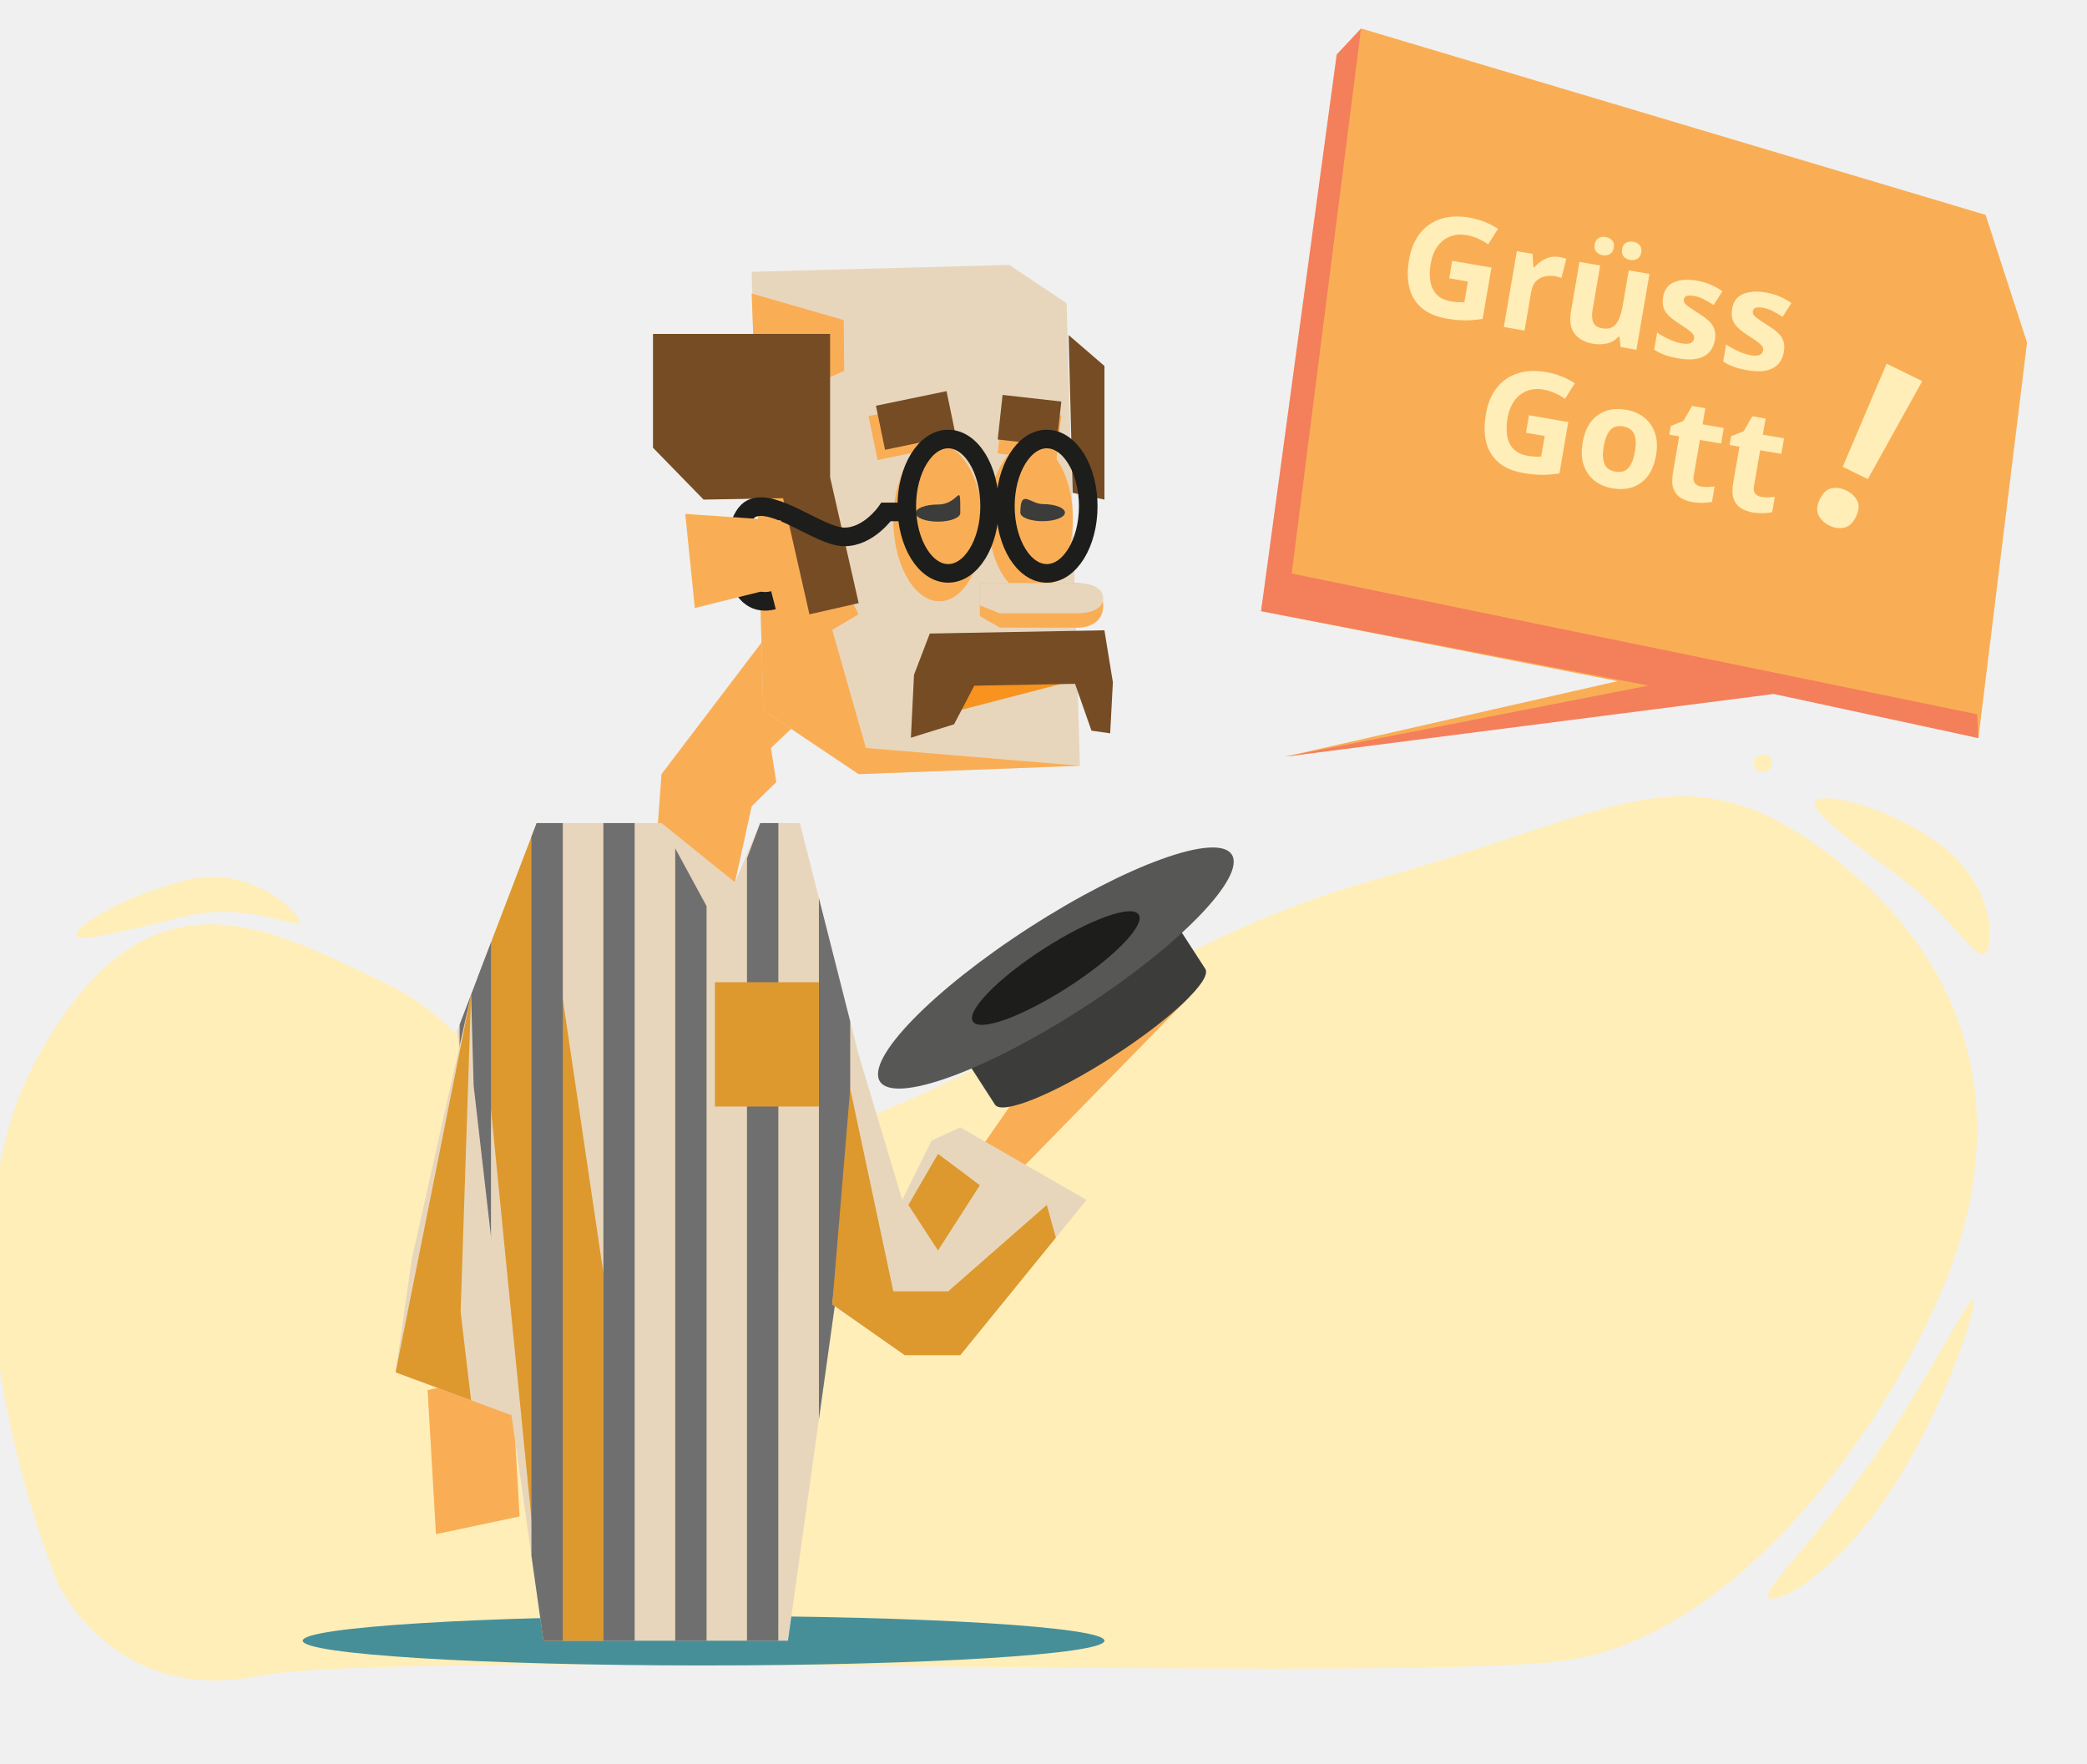
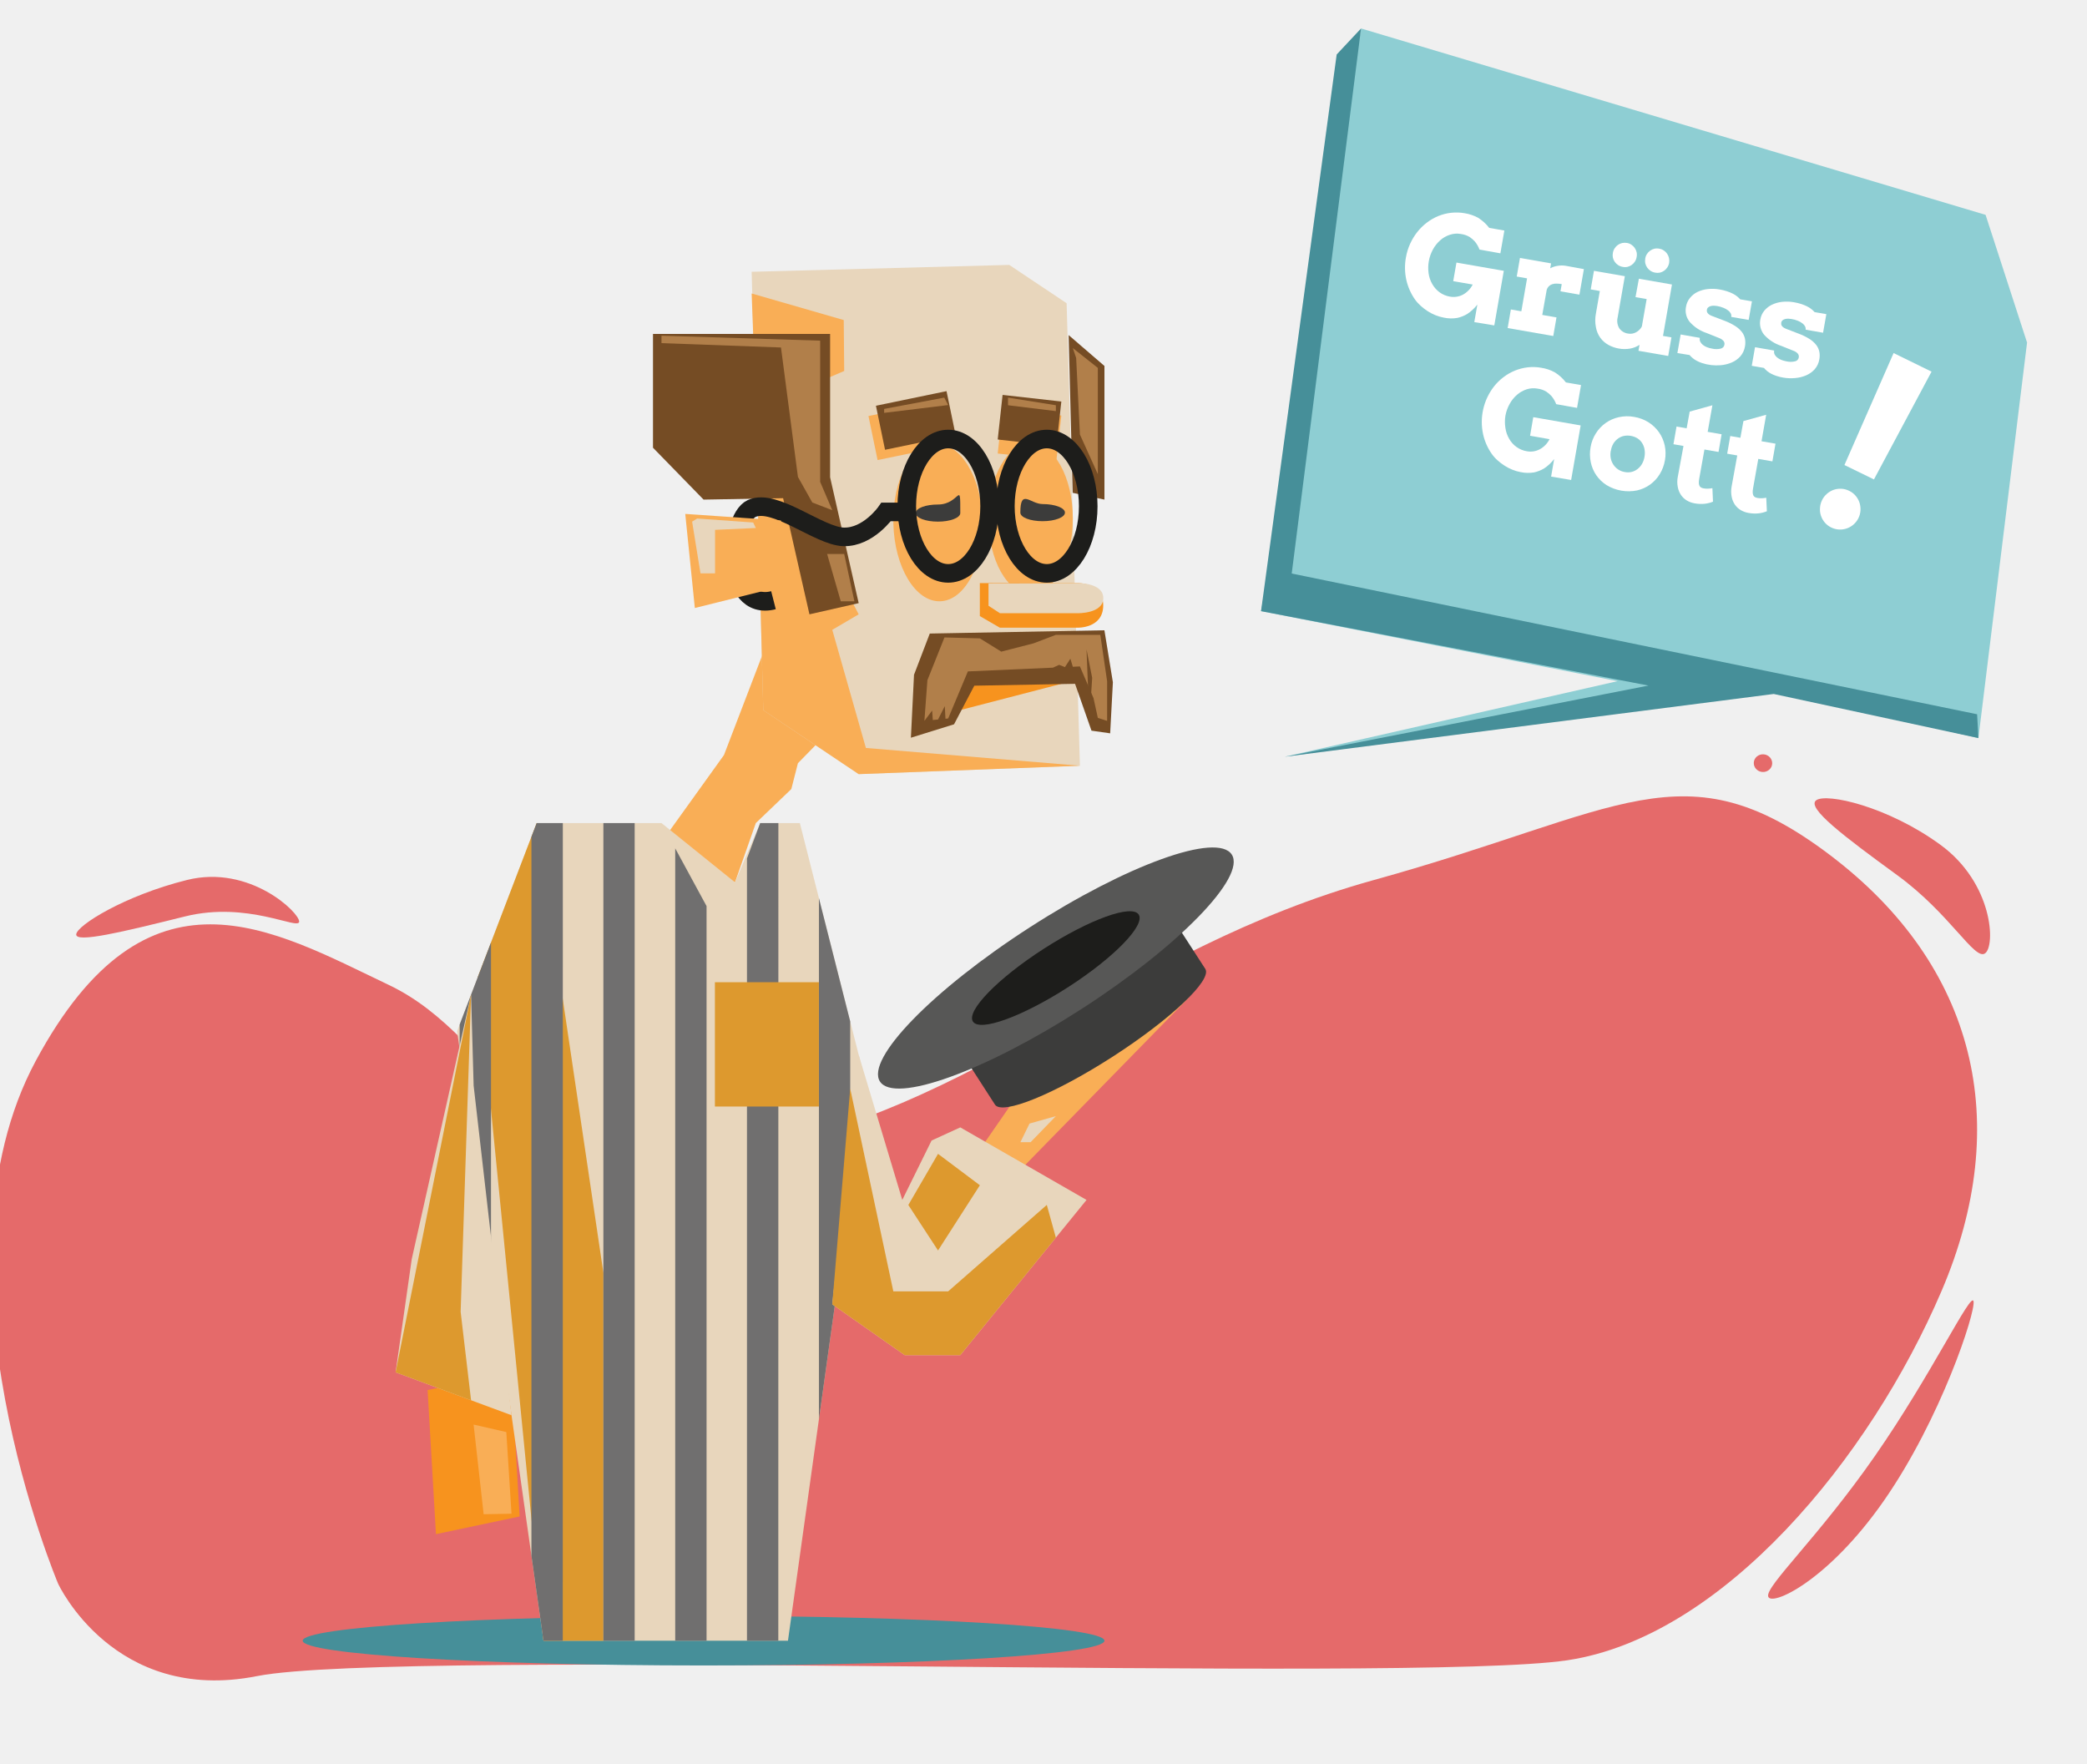
<svg xmlns="http://www.w3.org/2000/svg" viewBox="0 0 561.58 474.43">
  <defs>
-     <style>.cls-1,.cls-16{fill:none;}.cls-2,.cls-4,.cls-5{fill:#ffeeb8;}.cls-3{fill:#f9ae56;}.cls-4{font-size:37.74px;}.cls-4,.cls-5{font-family:Arvo-Bold, Arvo;font-weight:700;}.cls-5{font-size:63.02px;}.cls-6{fill:#f47f5b;}.cls-7{fill:#e8d6bc;}.cls-8{fill:#754c24;}.cls-9{fill:#3c3c3b;}.cls-10{fill:#468f99;}.cls-11{fill:#dd992e;}.cls-12{clip-path:url(#clip-path);}.cls-13{fill:#706f6f;}.cls-14{fill:#575756;}.cls-15{fill:#1d1d1b;}.cls-16{stroke:#1d1d1b;stroke-miterlimit:10;stroke-width:5px;}.cls-17{fill:#f7931e;}</style>
+     <style>
+       .cls-1, .cls-16 {
+         fill: none;
+       }
+ 
+       .cls-2 {
+         fill: #e56a6a;
+       }
+ 
+       .cls-3 {
+         fill: #8eced3;
+       }
+ 
+       .cls-4 {
+         fill: #fff;
+       }
+ 
+       .cls-5 {
+         fill: #468f99;
+       }
+ 
+       .cls-6 {
+         fill: #f9ae56;
+       }
+ 
+       .cls-7 {
+         fill: #f7931e;
+       }
+ 
+       .cls-8 {
+         fill: #e8d6bc;
+       }
+ 
+       .cls-9 {
+         fill: #754c24;
+       }
+ 
+       .cls-10 {
+         fill: #3c3c3b;
+       }
+ 
+       .cls-11 {
+         fill: #dd992e;
+       }
+ 
+       .cls-12 {
+         clip-path: url(#clip-path);
+       }
+ 
+       .cls-13 {
+         fill: #706f6f;
+       }
+ 
+       .cls-14 {
+         fill: #575756;
+       }
+ 
+       .cls-15 {
+         fill: #1d1d1b;
+       }
+ 
+       .cls-16 {
+         stroke: #1d1d1b;
+         stroke-miterlimit: 10;
+         stroke-width: 5px;
+       }
+ 
+       .cls-17 {
+         fill: #b17f4a;
+       }
+     </style>
    <clipPath id="clip-path">
      <polygon class="cls-1" points="212.03 441.47 146.24 441.47 123 277.47 144.41 221.47 178 221.47 193.74 250.47 204.55 221.47 215.23 221.47 233 291.47 212.03 441.47" />
    </clipPath>
  </defs>
  <g id="Bcakground">
    <path class="cls-2" d="M534.14,256.53c-2.8,2-9.38-10.65-23.57-21s-24.65-18.22-21.84-20.21,19.23,1.64,33.42,12S537,254.54,534.14,256.53Z" />
    <path class="cls-2" d="M80.5,248c-.12,2.38-13.86-5.6-30.71-1.41s-29.41,7.21-29.28,4.83,13-10.47,29.85-14.65S80.63,245.58,80.5,248Z" />
    <path class="cls-2" d="M475.78,429.53c-.6-2.89,13.48-15.85,28.74-37.77s25.93-44.51,26.53-41.61-8.82,31.66-24.08,53.59S476.38,432.43,475.78,429.53Z" />
    <ellipse class="cls-2" cx="474.41" cy="205.36" rx="2.38" ry="2.48" transform="translate(231.41 661.63) rotate(-85.37)" />
  </g>
  <g id="Ebene_8" data-name="Ebene 8">
    <path class="cls-2" d="M69.14,451c-38.52,7.61-53.5-24.87-53.5-24.87s-36-85-6-140.71S73.18,250.06,104.58,265s34.93,54.15,96,44.36S303,255.24,369.66,236.8s83.52-36.45,122.8-6.7,49.34,72,30,117.23-58.93,93.13-100.68,99.4S107.66,443.42,69.14,451Z" />
  </g>
  <g id="Ebene_16" data-name="Ebene 16">
    <polygon class="cls-3" points="545.45 92.18 534.29 57.81 366.24 7.66 339.33 164.44 435.26 183.28 345.75 203.61 474.41 185.32 532.36 198.6 545.45 92.18" />
-     <text class="cls-4" transform="matrix(0.99, 0.17, -0.17, 0.99, 374.7, 82.84)">Grüss</text>
-     <text class="cls-4" transform="matrix(0.99, 0.17, -0.17, 0.99, 395.37, 124.4)">Gott</text>
-     <text class="cls-5" transform="matrix(0.9, 0.44, -0.44, 0.9, 484.51, 136.72)">!</text>
-     <polygon class="cls-6" points="366.24 7.66 347.58 154.32 532.01 192.19 532.36 198.6 477.28 186.73 345.75 203.61 443.58 184.47 339.33 164.44 359.68 14.66 366.24 7.66" />
-     <polygon class="cls-3" points="197.78 237.41 176.51 228.65 178 208.3 207.95 168.9 220.69 188.73 207.45 201.26 208.89 210.44 202.26 216.97 197.78 237.41" />
-     <polygon class="cls-3" points="139.82 408.04 117.31 412.8 115.06 374.03 137.57 369.26 139.82 408.04" />
-     <polygon class="cls-3" points="270.53 318.92 260.44 313.98 282.53 282.05 319.9 268.42 270.53 318.92" />
-     <polygon class="cls-7" points="290.59 206.04 231.06 208.3 205.39 191.09 202.26 73.13 271.58 71.28 287.01 81.59 290.59 206.04" />
-     <polygon class="cls-3" points="290.59 206.04 231.06 208.3 205.39 191.09 203.78 130.65 212.93 130.65 231.06 165.3 223.95 169.47 233 201.26 290.59 206.04" />
-     <polygon class="cls-3" points="227.16 99.82 203.42 110.03 202.26 78.97 227.04 86.12 227.16 99.82" />
-     <polygon class="cls-8" points="231.06 162.29 223.37 128.43 223.37 89.86 175.71 89.86 175.71 120.47 189.32 134.43 210.72 134.05 217.81 165.3 231.06 162.29" />
-     <polygon class="cls-8" points="297.19 134.43 288.64 132.61 287.55 90.16 297.19 98.47 297.19 134.43" />
-     <path class="cls-3" d="M264.44,140.28c.29,11.71-4.85,21.35-11.49,21.51s-12.27-9.19-12.56-20.9,4.85-21.35,11.49-21.51S264.14,128.57,264.44,140.28Z" />
-     <ellipse class="cls-3" cx="277.33" cy="139.52" rx="11.35" ry="20.24" />
-     <path class="cls-9" d="M258.4,138.05c0,1.27-2.68,2.31-6,2.31s-6-1-6-2.31,2.68-2.3,6-2.3C258.39,135.75,258.4,128.78,258.4,138.05Z" />
-     <path class="cls-9" d="M286.56,137.93c0,1.27-2.69,2.31-6,2.31s-6-1-6-2.31c0-6.61,2.68-2.3,6-2.3S286.56,136.66,286.56,137.93Z" />
-     <path class="cls-10" d="M297.19,441.47c0,3.68-48.29,6.66-107.87,6.66s-107.87-3-107.87-6.66,48.3-6.67,107.87-6.67S297.19,437.78,297.19,441.47Z" />
-     <polygon class="cls-7" points="212.03 441.47 146.24 441.47 123 277.47 144.41 221.47 178 221.47 197.78 237.41 204.55 221.47 215.23 221.47 233 291.47 212.03 441.47" />
+     <g>
+       <path class="cls-4" d="M396.71,86.67l.83-4.72a11.41,11.41,0,0,1-2.71,2.52,8.85,8.85,0,0,1-2.68,1.07,9.46,9.46,0,0,1-3.72-.09,11.76,11.76,0,0,1-2.2-.65,13,13,0,0,1-2.06-1.07,14.94,14.94,0,0,1-1.87-1.43,10.48,10.48,0,0,1-1.58-1.76,15.07,15.07,0,0,1-2.31-5.26,15.42,15.42,0,0,1-.1-6,15.26,15.26,0,0,1,1.13-3.68,15.67,15.67,0,0,1,1.92-3.16,14.2,14.2,0,0,1,2.56-2.52A13.59,13.59,0,0,1,387,58.14a12.9,12.9,0,0,1,7.1-.77,11.3,11.3,0,0,1,3.63,1.22,11.72,11.72,0,0,1,3,2.73l4.07.71-1.07,6.13-5.61-1A7.83,7.83,0,0,0,396.88,65a7.72,7.72,0,0,0-1.43-1.24,6.28,6.28,0,0,0-2.34-.8,6,6,0,0,0-2.95.2,7.21,7.21,0,0,0-2.58,1.46,9.2,9.2,0,0,0-2,2.5,10.38,10.38,0,0,0-1.17,6.39,8,8,0,0,0,1,2.94,7.08,7.08,0,0,0,2,2.23,6.57,6.57,0,0,0,2.72,1.13,5.4,5.4,0,0,0,3.55-.54,6.32,6.32,0,0,0,2.6-2.71l-5.24-.91.87-5,12.74,2.22-2.56,14.69Z" />
+       <path class="cls-4" d="M425,79.28l-5.1-.89.34-1.94a7.87,7.87,0,0,0-1.38-.14,3.42,3.42,0,0,0-1.14.15,2.27,2.27,0,0,0-.89.51,2.59,2.59,0,0,0-.63,1L415,84.74l3.83.67-.87,5-12.27-2.14.86-5,2.82.49,1.54-8.86-2.78-.49.87-5,8.37,1.46-.23,1.32a6,6,0,0,1,2-.66,6.45,6.45,0,0,1,2.23,0l2.47.45,2.36.43Z" />
+       <path class="cls-4" d="M441,75l8.9,1.55-2.41,13.84,2.27.39-.87,5-8-1.39.28-1.6a6.76,6.76,0,0,1-2.49,1,8.78,8.78,0,0,1-3.06,0,9,9,0,0,1-2.85-1,6.66,6.66,0,0,1-2.15-1.9A6.9,6.9,0,0,1,429.43,88a9.48,9.48,0,0,1,0-3.6l1.06-6.1-2.45-.43.87-5,8.31,1.45-1.93,11.07a3.84,3.84,0,0,0,.47,3,3.51,3.51,0,0,0,2.34,1.37,3.21,3.21,0,0,0,2.1-.33,3.72,3.72,0,0,0,1.6-1.59l1.29-7.37-3-.52ZM434,68.06a3.16,3.16,0,0,1,.46-1.22,3.29,3.29,0,0,1,.86-.92,3.23,3.23,0,0,1,2.47-.55,2.89,2.89,0,0,1,1.19.47,3.24,3.24,0,0,1,.9.87,3.45,3.45,0,0,1,.51,1.16,3.16,3.16,0,0,1,0,1.3,3,3,0,0,1-.47,1.22,3.26,3.26,0,0,1-2,1.42,3.06,3.06,0,0,1-1.28,0,3.17,3.17,0,0,1-1.23-.48,3.25,3.25,0,0,1-.9-.87,3.1,3.1,0,0,1-.51-1.14A3.34,3.34,0,0,1,434,68.06Zm8.69,1.51a3.25,3.25,0,0,1,.48-1.22,3.28,3.28,0,0,1,.87-.91,3.12,3.12,0,0,1,1.14-.52,3.3,3.3,0,0,1,1.33,0,3,3,0,0,1,1.19.47,3.07,3.07,0,0,1,.89.87,3.37,3.37,0,0,1,.55,2.46,3.18,3.18,0,0,1-.48,1.22,3.15,3.15,0,0,1-.87.91,3.31,3.31,0,0,1-1.13.51,3.24,3.24,0,0,1-1.28,0,3.28,3.28,0,0,1-1.24-.48,3.39,3.39,0,0,1-.9-.87,3.27,3.27,0,0,1-.51-1.14A3.21,3.21,0,0,1,442.73,69.57Z" />
+       <path class="cls-4" d="M465.75,84.39a2.38,2.38,0,0,0-.71-.84,5,5,0,0,0-1.25-.71,7.89,7.89,0,0,0-1.75-.5,6.88,6.88,0,0,0-.83-.08,3.36,3.36,0,0,0-.85.09,1.72,1.72,0,0,0-.69.34,1,1,0,0,0-.37.67,1.25,1.25,0,0,0,0,.43.85.85,0,0,0,.18.42,1.64,1.64,0,0,0,.44.43,3.13,3.13,0,0,0,.78.39l3.3,1.26a15.47,15.47,0,0,1,2.94,1.45,7.21,7.21,0,0,1,1.8,1.62,4.51,4.51,0,0,1,.81,1.81,5.49,5.49,0,0,1,0,2,5.36,5.36,0,0,1-1.24,2.7A6.55,6.55,0,0,1,466,97.53a9.53,9.53,0,0,1-3,.74,12.54,12.54,0,0,1-5-.58,8.3,8.3,0,0,1-1.43-.61,6.06,6.06,0,0,1-1.09-.72,6.59,6.59,0,0,1-.84-.83L451.36,95l.88-5,5.14.9,0,.11a1.53,1.53,0,0,0,.17,1,2.62,2.62,0,0,0,.69.81,4.5,4.5,0,0,0,1.06.6,6.11,6.11,0,0,0,1.32.37,5.08,5.08,0,0,0,2.46,0,1.28,1.28,0,0,0,.93-1,1.25,1.25,0,0,0-.2-1,2.81,2.81,0,0,0-1.19-.82l-3.36-1.35a10.47,10.47,0,0,1-4.58-3,4.89,4.89,0,0,1-1-4.09,5,5,0,0,1,1.07-2.37,6,6,0,0,1,2-1.6,8.51,8.51,0,0,1,2.77-.78,10.84,10.84,0,0,1,3.2.11,12.34,12.34,0,0,1,2,.49,10.69,10.69,0,0,1,1.54.63,6.51,6.51,0,0,1,1.15.73,6.59,6.59,0,0,1,.85.8l3.16.54-.88,5-4.69-.81A1.48,1.48,0,0,0,465.75,84.39Z" />
+       <path class="cls-4" d="M485.75,87.88a2.35,2.35,0,0,0-.7-.84,5.08,5.08,0,0,0-1.25-.72,8,8,0,0,0-1.76-.49,5.19,5.19,0,0,0-.83-.08,2.89,2.89,0,0,0-.84.09,1.68,1.68,0,0,0-.7.33,1.07,1.07,0,0,0-.37.68,1.55,1.55,0,0,0,0,.43,1,1,0,0,0,.18.42,2,2,0,0,0,.44.42,3.53,3.53,0,0,0,.78.39l3.3,1.27a15.9,15.9,0,0,1,2.95,1.45,7,7,0,0,1,1.79,1.62,4.41,4.41,0,0,1,.82,1.81,5.49,5.49,0,0,1,0,2,5.37,5.37,0,0,1-1.25,2.7A6.67,6.67,0,0,1,486,101a9.25,9.25,0,0,1-3,.73,12,12,0,0,1-3.17-.13,11.53,11.53,0,0,1-1.82-.45,9.62,9.62,0,0,1-1.43-.6,6.44,6.44,0,0,1-1.09-.72,7.33,7.33,0,0,1-.84-.83l-3.28-.57.88-5,5.14.89,0,.11a1.56,1.56,0,0,0,.16,1,2.75,2.75,0,0,0,.7.8,4.33,4.33,0,0,0,1.06.61,7.51,7.51,0,0,0,1.32.37,5,5,0,0,0,2.45,0,1.27,1.27,0,0,0,.94-1,1.28,1.28,0,0,0-.21-1,2.68,2.68,0,0,0-1.18-.81l-3.36-1.35a10.54,10.54,0,0,1-4.59-3,5,5,0,0,1-1-4.09,5,5,0,0,1,1.07-2.37A6.18,6.18,0,0,1,476.78,82a8.52,8.52,0,0,1,2.76-.78,11.25,11.25,0,0,1,3.21.11,14.11,14.11,0,0,1,2,.49,12.69,12.69,0,0,1,1.53.63,6.63,6.63,0,0,1,1.16.74,7.14,7.14,0,0,1,.84.79l3.16.55-.88,5-4.68-.82A1.46,1.46,0,0,0,485.75,87.88Z" />
+     </g>
+     <g>
+       <path class="cls-4" d="M417.38,128.24l.82-4.72a11.21,11.21,0,0,1-2.7,2.52,9.23,9.23,0,0,1-2.68,1.07,9.86,9.86,0,0,1-3.72-.09,10.89,10.89,0,0,1-2.2-.66,11.83,11.83,0,0,1-2.06-1.07,13.93,13.93,0,0,1-1.88-1.43,10,10,0,0,1-1.57-1.76,14.74,14.74,0,0,1-2.31-5.25A15.56,15.56,0,0,1,402,104a13.93,13.93,0,0,1,2.57-2.52,13.41,13.41,0,0,1,3.07-1.76,13.28,13.28,0,0,1,3.44-.88,12.56,12.56,0,0,1,3.66.12,10.92,10.92,0,0,1,3.62,1.22,11.18,11.18,0,0,1,3,2.72l4.07.71-1.07,6.14-5.61-1a7.68,7.68,0,0,0-1.24-2.14,7,7,0,0,0-1.43-1.24,6.11,6.11,0,0,0-2.34-.8,6,6,0,0,0-2.95.19,7.52,7.52,0,0,0-2.59,1.47,8.84,8.84,0,0,0-2,2.5,10.2,10.2,0,0,0-1.12,3.16,10,10,0,0,0,0,3.23,7.94,7.94,0,0,0,1,2.93,6.83,6.83,0,0,0,2,2.23,6.49,6.49,0,0,0,2.72,1.13,5.3,5.3,0,0,0,3.56-.54,6.29,6.29,0,0,0,2.6-2.7l-5.24-.92.86-5,12.75,2.22-2.56,14.68Z" />
+       <path class="cls-4" d="M428,120.33a10,10,0,0,1,1.42-3.72,9.75,9.75,0,0,1,6.15-4.35,10.18,10.18,0,0,1,4.16-.08,10.4,10.4,0,0,1,3.91,1.48,10.06,10.06,0,0,1,2.79,2.68,9.89,9.89,0,0,1,1.52,3.5,10.23,10.23,0,0,1,.06,4,10.54,10.54,0,0,1-1.39,3.73,9.59,9.59,0,0,1-6.11,4.39,11.45,11.45,0,0,1-8.21-1.43,9.75,9.75,0,0,1-2.78-2.68,9.65,9.65,0,0,1-1.47-3.5A10.53,10.53,0,0,1,428,120.33Zm5.43,1a5.52,5.52,0,0,0,0,2,4.9,4.9,0,0,0,.72,1.72,4.55,4.55,0,0,0,1.28,1.27,4.38,4.38,0,0,0,1.7.68,4.59,4.59,0,0,0,1.85,0,4.19,4.19,0,0,0,1.61-.76,4.84,4.84,0,0,0,1.23-1.38,5.74,5.74,0,0,0,.69-1.93,5.87,5.87,0,0,0,0-2.09,4.66,4.66,0,0,0-.69-1.71,4.08,4.08,0,0,0-1.26-1.22,5.2,5.2,0,0,0-3.56-.62,4.22,4.22,0,0,0-1.62.72,4.63,4.63,0,0,0-1.26,1.37A5.44,5.44,0,0,0,433.46,121.28Z" />
+       <path class="cls-4" d="M459.51,116.2l3.75.65-.83,4.76-3.79-.66-1.42,7.94a5,5,0,0,0-.09,1.14,1.9,1.9,0,0,0,.2.74,1.13,1.13,0,0,0,.44.43,2.56,2.56,0,0,0,.66.21,4.91,4.91,0,0,0,1.24.07c.36,0,.73-.07,1.11-.13l.16,3.64a8.22,8.22,0,0,1-2.22.56,9.4,9.4,0,0,1-2.75-.12,6.08,6.08,0,0,1-2.05-.75,5,5,0,0,1-1.57-1.46,5.7,5.7,0,0,1-.88-2.15,7.07,7.07,0,0,1,0-2.78L453,120l-2.7-.47.83-4.76,2.72.48.82-4.5,6.11-1.7Z" />
+       <path class="cls-4" d="M474,118.73l3.76.65-.83,4.76-3.8-.66-1.42,8a4.31,4.31,0,0,0-.08,1.13,1.91,1.91,0,0,0,.19.74,1.13,1.13,0,0,0,.44.43,2.7,2.7,0,0,0,.66.21,4.91,4.91,0,0,0,1.24.07c.37,0,.74-.07,1.11-.13l.17,3.64a8.41,8.41,0,0,1-2.22.56,9.45,9.45,0,0,1-2.76-.12,6.08,6.08,0,0,1-2.05-.75,5,5,0,0,1-1.57-1.46,5.7,5.7,0,0,1-.88-2.15,7.47,7.47,0,0,1,0-2.78l1.51-8.32-2.71-.47.83-4.76,2.72.48.82-4.5,6.12-1.7Z" />
+     </g>
+     <path class="cls-4" d="M490.26,134.63a5.32,5.32,0,0,1,1.31-1.74,5.54,5.54,0,0,1,1.8-1.08,5.64,5.64,0,0,1,2.09-.3,5.36,5.36,0,0,1,2.13.56,5.14,5.14,0,0,1,1.71,1.31,5.59,5.59,0,0,1,1.05,1.83,5.81,5.81,0,0,1,.28,2.09,5.33,5.33,0,0,1-.55,2.11,5.48,5.48,0,0,1-7.29,2.54,5.38,5.38,0,0,1-1.76-1.34A5.46,5.46,0,0,1,490,138.8a5.32,5.32,0,0,1-.27-2.07A5.47,5.47,0,0,1,490.26,134.63ZM509.54,95l10.21,5-15.5,29-7.94-3.87Z" />
+     <polygon class="cls-5" points="366.24 7.66 347.58 154.32 532.01 192.19 532.36 198.6 477.28 186.73 345.75 203.61 443.58 184.47 339.33 164.44 359.68 14.66 366.24 7.66" />
+     <polygon class="cls-6" points="197.78 237.41 176.51 228.65 194.81 203.16 207.95 168.9 222.57 197.32 214.71 205.36 212.93 212.32 203.38 221.47 197.78 237.41" />
+     <polygon class="cls-7" points="139.82 408.04 117.31 412.8 115.06 374.03 137.57 369.26 139.82 408.04" />
+     <polygon class="cls-6" points="270.53 318.92 260.44 313.98 282.53 282.05 319.9 268.42 270.53 318.92" />
+     <polygon class="cls-8" points="290.59 206.04 231.06 208.3 205.39 191.09 202.26 73.13 271.58 71.28 287.01 81.59 290.59 206.04" />
+     <polygon class="cls-6" points="290.59 206.04 231.06 208.3 205.39 191.09 203.78 130.65 212.93 130.65 231.06 165.3 223.95 169.47 233 201.26 290.59 206.04" />
+     <polygon class="cls-6" points="227.16 99.82 203.42 110.03 202.26 78.97 227.04 86.12 227.16 99.82" />
+     <polygon class="cls-9" points="231.06 162.29 223.37 128.43 223.37 89.86 175.71 89.86 175.71 120.47 189.32 134.43 210.72 134.05 217.81 165.3 231.06 162.29" />
+     <polygon class="cls-9" points="297.19 134.43 288.64 132.61 287.55 90.16 297.19 98.47 297.19 134.43" />
+     <path class="cls-6" d="M264.44,140.28c.29,11.71-4.85,21.35-11.49,21.51s-12.27-9.19-12.56-20.9,4.85-21.35,11.49-21.51S264.14,128.57,264.44,140.28Z" />
+     <ellipse class="cls-6" cx="277.33" cy="139.52" rx="11.35" ry="20.24" />
+     <path class="cls-10" d="M258.4,138.05c0,1.27-2.68,2.31-6,2.31s-6-1-6-2.31,2.68-2.3,6-2.3C258.39,135.75,258.4,128.78,258.4,138.05Z" />
+     <path class="cls-10" d="M286.56,137.93c0,1.27-2.69,2.31-6,2.31s-6-1-6-2.31c0-6.61,2.68-2.3,6-2.3S286.56,136.66,286.56,137.93Z" />
+     <path class="cls-5" d="M297.19,441.47c0,3.68-48.29,6.66-107.87,6.66s-107.87-3-107.87-6.66,48.3-6.67,107.87-6.67S297.19,437.78,297.19,441.47Z" />
+     <polygon class="cls-8" points="212.03 441.47 146.24 441.47 123 277.47 144.41 221.47 178 221.47 197.78 237.41 204.55 221.47 215.23 221.47 233 291.47 212.03 441.47" />
    <polygon class="cls-11" points="146.24 441.47 128.59 262.83 144.41 221.47 162.36 342.47 162.36 441.47 146.24 441.47" />
    <g class="cls-12">
      <path class="cls-13" d="M132.12,456.8h-8.43v-238h8.43Zm19.33-238H143v238h8.43Zm19.33,0h-8.42v238h8.42Zm19.34,0h-8.43v238h8.43Zm19.33,0H201v238h8.43Zm19.33,0h-8.42v238h8.42Z" />
    </g>
-     <polygon class="cls-7" points="126.76 267.62 110.79 338.8 106.45 369.26 137.64 380.8 127.45 292.13 126.76 267.62" />
-     <path class="cls-9" d="M324.33,260.71,316,247.83l-56.58,36.5,8.31,12.89c1.9,2.94,16.1-2.85,31.73-12.93S326.23,263.65,324.33,260.71Z" />
-     <polygon class="cls-7" points="231.06 283.83 242.79 322.87 250.67 306.89 258.4 303.35 292.37 322.87 258.4 364.64 243.45 364.64 223.95 350.97 231.06 283.83" />
+     <polygon class="cls-8" points="126.76 267.62 110.79 338.8 106.45 369.26 137.64 380.8 127.45 292.13 126.76 267.62" />
+     <path class="cls-10" d="M324.33,260.71,316,247.83l-56.58,36.5,8.31,12.89c1.9,2.94,16.1-2.85,31.73-12.93S326.23,263.65,324.33,260.71Z" />
+     <polygon class="cls-8" points="231.06 283.83 242.79 322.87 250.67 306.89 258.4 303.35 292.37 322.87 258.4 364.64 243.45 364.64 223.95 350.97 231.06 283.83" />
    <path class="cls-14" d="M331.45,229.94c3.89,6-14.15,24.6-40.29,41.46S240.67,297.05,236.78,291s14.14-24.6,40.29-41.46S327.56,223.9,331.45,229.94Z" />
    <path class="cls-15" d="M306.41,246.09c1.84,2.84-6.66,11.59-19,19.53s-23.78,12.09-25.61,9.25,6.66-11.59,19-19.54S304.58,243.25,306.41,246.09Z" />
-     <rect class="cls-3" x="234.72" y="109.87" width="19.4" height="12.1" transform="translate(-18.42 51.91) rotate(-11.69)" />
-     <polygon class="cls-3" points="284.27 123.81 268.47 122.03 269.78 110.03 285.59 111.81 284.27 123.81" />
-     <rect class="cls-8" x="236.72" y="107.1" width="19.4" height="12.1" transform="translate(-17.81 52.26) rotate(-11.69)" />
-     <polygon class="cls-8" points="284.27 120.04 268.47 118.26 269.78 106.26 285.59 108.04 284.27 120.04" />
-     <path class="cls-3" d="M289.86,156.9h-26.2v8.87l5.39,3.13h20.81s7,.27,7-6S289.86,156.9,289.86,156.9Z" />
-     <path class="cls-7" d="M289.86,156.9h-26.2v6l5.39,2.12h20.81s7,.19,7-4.06S289.86,156.9,289.86,156.9Z" />
+     <rect class="cls-6" x="234.72" y="109.87" width="19.4" height="12.1" transform="translate(-18.42 51.91) rotate(-11.69)" />
+     <polygon class="cls-6" points="284.27 123.81 268.47 122.03 269.78 110.03 285.59 111.81 284.27 123.81" />
+     <rect class="cls-9" x="236.72" y="107.1" width="19.4" height="12.1" transform="translate(-17.81 52.26) rotate(-11.69)" />
+     <polygon class="cls-9" points="284.27 120.04 268.47 118.26 269.78 106.26 285.59 108.04 284.27 120.04" />
+     <path class="cls-7" d="M289.86,156.9h-26.2v8.87l5.39,3.13h20.81s7,.27,7-6S289.86,156.9,289.86,156.9Z" />
+     <path class="cls-8" d="M289.86,156.9,266,157v6l3.07,2h20.81s7,.19,7-4.06S289.86,156.9,289.86,156.9Z" />
    <path class="cls-16" d="M266.29,136.21c0,10-5,18.07-11.15,18.07S244,146.19,244,136.21s5-18.08,11.15-18.08S266.29,126.22,266.29,136.21Z" />
    <path class="cls-16" d="M292.83,136.21c0,10-5,18.07-11.15,18.07s-11.15-8.09-11.15-18.07,5-18.08,11.15-18.08S292.83,126.22,292.83,136.21Z" />
    <path class="cls-16" d="M243.51,137.75h-5.07s-4.78,6.89-11.43,6.71-18.57-10.5-24.75-7.63-7.15,28,5.87,24.67" />
-     <polygon class="cls-3" points="210.14 140.05 184.39 138.28 186.97 163.6 212.93 157.14 210.14 140.05" />
-     <polygon class="cls-17" points="287.55 183.5 247.19 193.97 247.19 183.5 287.55 183.5 287.55 183.5" />
+     <polygon class="cls-6" points="210.14 140.05 184.39 138.28 186.97 163.6 212.93 157.14 210.14 140.05" />
+     <polygon class="cls-7" points="287.55 183.5 247.19 193.97 247.19 183.5 287.55 183.5 287.55 183.5" />
    <polygon class="cls-11" points="228.78 292.93 240.38 347.47 255.14 347.47 281.68 324.21 284.12 333.02 258.4 364.64 243.45 364.64 223.95 350.97 228.78 292.93" />
    <polygon class="cls-11" points="244.42 324.23 252.41 336.47 263.67 318.92 252.41 310.47 244.42 324.23" />
    <polygon class="cls-11" points="126.76 376.78 123.95 352.97 126.76 267.62 106.45 369.26 126.76 376.78" />
    <rect class="cls-11" x="192.37" y="264.29" width="27.98" height="33.45" />
-     <polygon class="cls-8" points="299.46 183.58 297.18 169.59 250.19 170.47 245.98 181.48 245.95 181.48 245.11 198.5 256.72 194.89 262.17 184.5 289.28 184 293.7 196.6 298.73 197.32 299.46 183.58" />
+     <polygon class="cls-9" points="299.46 183.58 297.18 169.59 250.19 170.47 245.98 181.48 245.95 181.48 245.11 198.5 256.72 194.89 262.17 184.5 289.28 184 293.7 196.6 298.73 197.32 299.46 183.58" />
+     <polygon class="cls-6" points="127.44 383.32 130.14 407.44 137.64 407.3 136.24 385.33 127.44 383.32" />
+     <polygon class="cls-8" points="277.03 302.32 274.58 307.32 277.33 307.32 284.12 300.32 277.03 302.32" />
+     <polygon class="cls-17" points="210.15 93.5 214.71 128.32 218.58 135.21 223.95 137.28 220.69 129.65 220.69 91.66 178 90.33 178 92.33 210.15 93.5" />
+     <polygon class="cls-17" points="227.16 149.07 222.57 149.07 226.24 161.8 229.91 161.8 227.16 149.07" />
+     <polygon class="cls-17" points="289.58 96.33 290.59 116.92 295.41 127.58 295.41 98.99 288.68 93.66 289.58 96.33" />
+     <polygon class="cls-17" points="237.91 110.03 237.91 111.09 255.14 108.99 254.08 106.99 237.91 110.03" />
+     <polygon class="cls-17" points="271.24 106.99 271.24 109.04 284.12 110.62 284.12 109.04 271.24 106.99" />
+     <polygon class="cls-17" points="254.14 171.52 249.55 183.02 248.74 193.97 250.83 191.19 251 193.74 252.41 193.6 254.23 190 254.41 193.4 255.14 193.32 260.44 180.66 283.34 179.65 284.99 178.89 286.56 179.5 288.02 177.24 288.68 179.41 290.59 179.32 294.24 187.82 295.41 193.16 297.91 193.97 297.91 183.31 296.08 170.82 284.12 170.82 278.1 173.11 269.43 175.34 263.67 171.77 254.14 171.52" />
+     <polygon class="cls-8" points="186.24 140.36 188.49 154.28 192.41 154.28 192.41 142.57 203.38 142.07 202.66 140.59 187.58 139.52 186.24 140.36" />
+     <polygon class="cls-9" points="292.83 186.51 292.37 174.76 293.89 182.4 293.53 187.98 292.83 186.51" />
  </g>
</svg>
